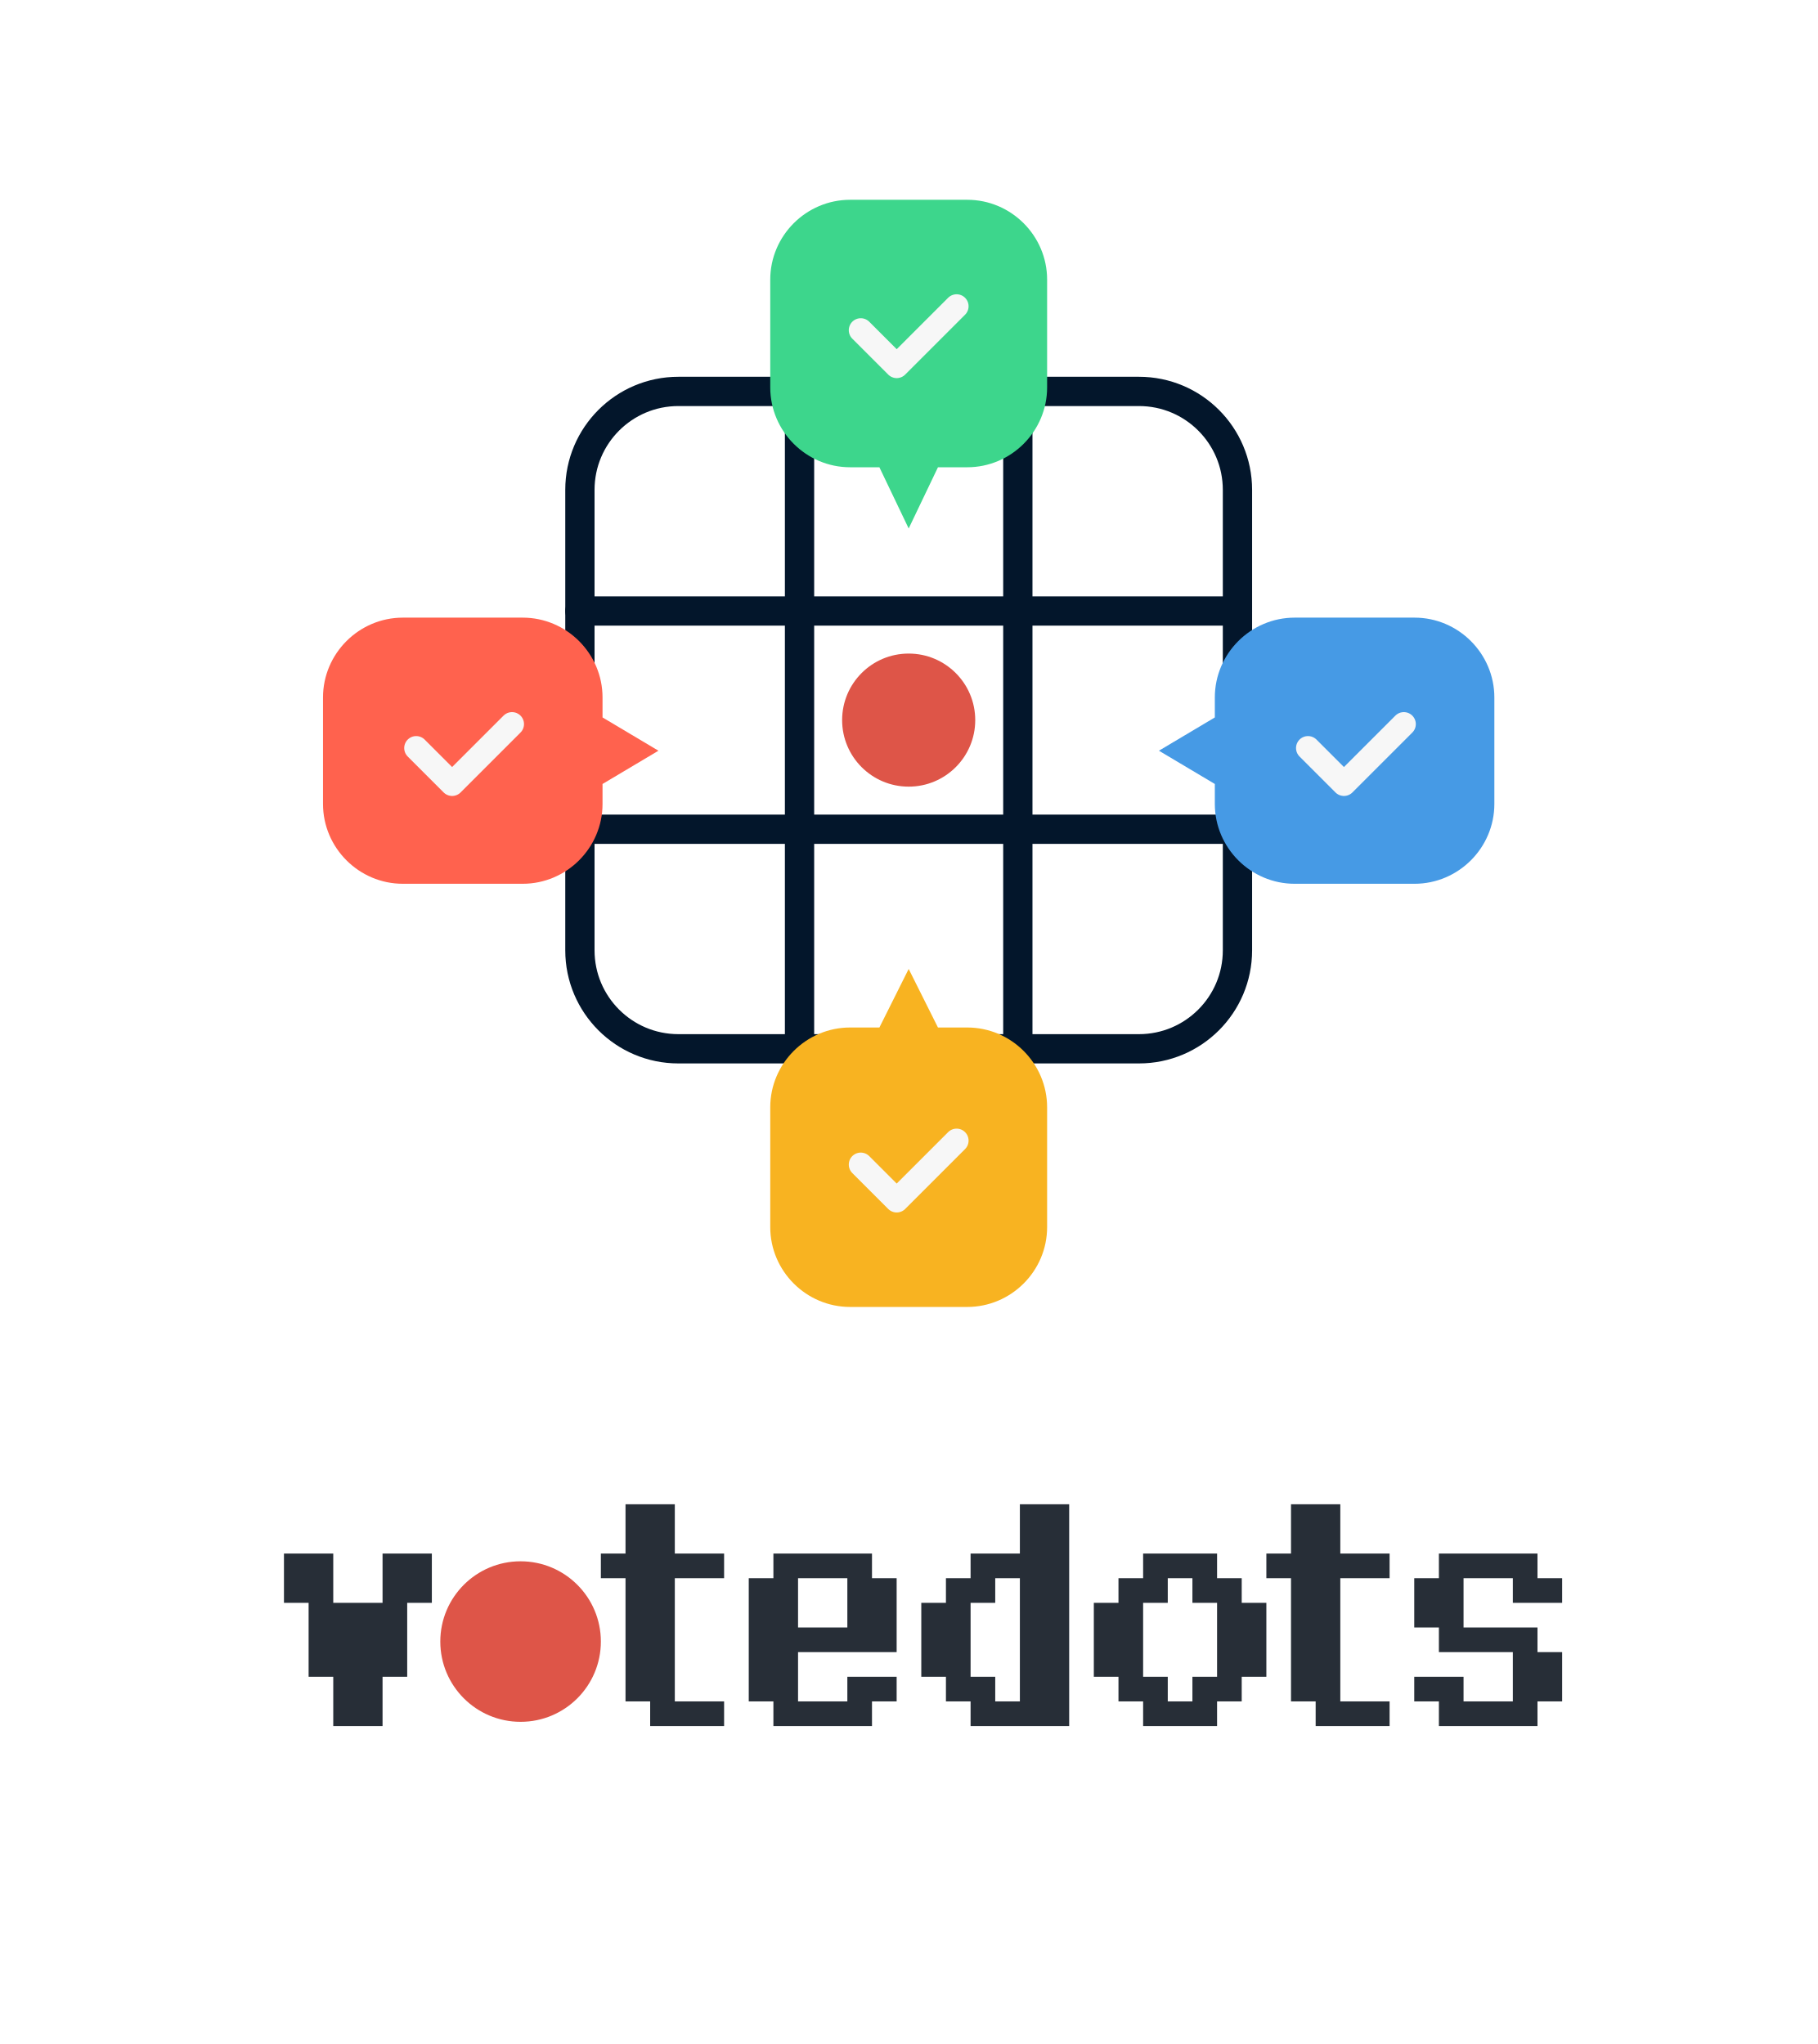
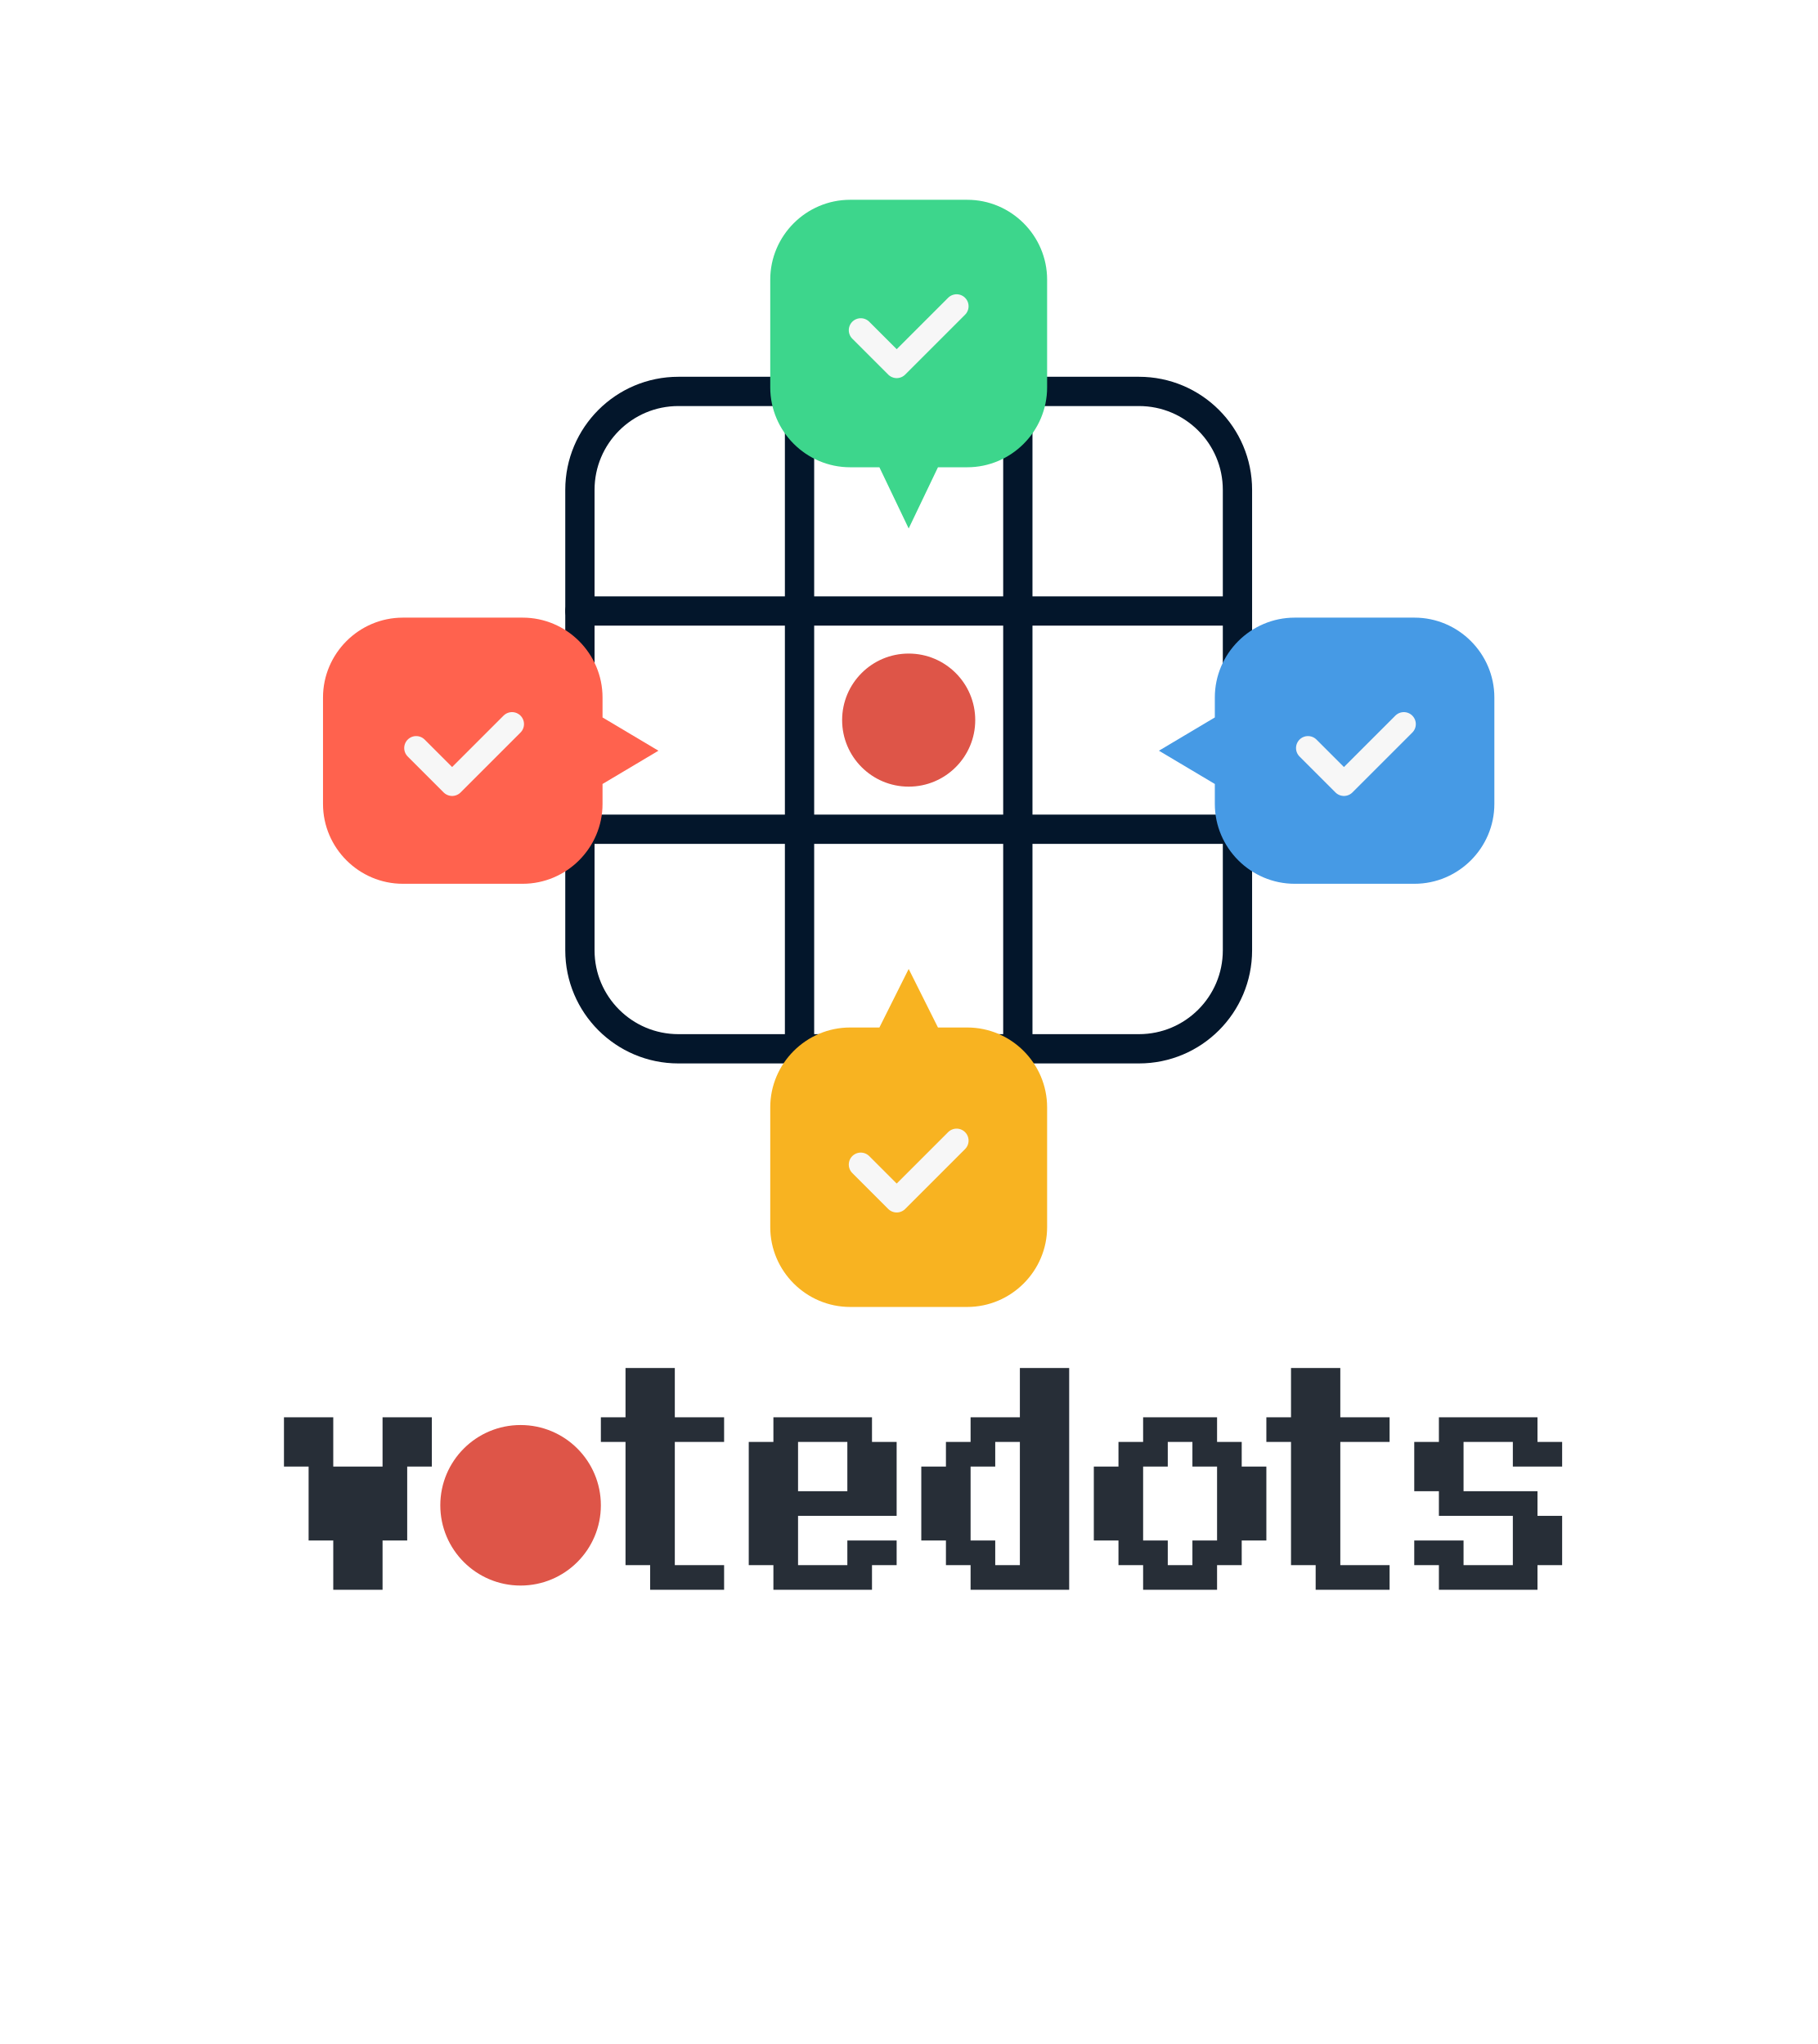
<svg xmlns="http://www.w3.org/2000/svg" width="800" height="900" viewBox="0 0 800 900">
  <defs>
    <linearGradient id="fullLogoPurpleGrad" x1="0%" y1="0%" x2="100%" y2="0%">
      <stop offset="0%" stop-color="#7C3AED" />
      <stop offset="100%" stop-color="#A855F7" />
    </linearGradient>
    <style>
      .symbol-grid {
        fill: none;
        stroke: #03162B;
        stroke-width: 22;
        stroke-linecap: round;
        stroke-linejoin: round;
      }
      .symbol-check {
        fill: none;
        stroke: #F7F7F7;
        stroke-width: 18;
        stroke-linecap: round;
        stroke-linejoin: round;
      }
    </style>
  </defs>
  <rect width="100%" height="100%" fill="none" />
  <g transform="translate(100,20) scale(0.5859375)">
    <rect class="symbol-grid" x="265" y="260" width="494" height="494" rx="74" ry="74" />
    <line class="symbol-grid" x1="430" y1="260" x2="430" y2="754" />
    <line class="symbol-grid" x1="594" y1="260" x2="594" y2="754" />
    <line class="symbol-grid" x1="265" y1="425" x2="759" y2="425" />
    <line class="symbol-grid" x1="265" y1="589" x2="759" y2="589" />
    <circle cx="512" cy="507" r="50" fill="#DE5548" />
    <path d="M468 116              H556              C589 116 616 143 616 176              V257              C616 290 589 317 556 317              H534              L512 363              L490 317              H468              C435 317 408 290 408 257              V176              C408 143 435 116 468 116Z" fill="#3DD68C" />
    <path class="symbol-check" d="M476 214 L503 241 L548 196" />
    <path d="M132 430              H222              C255 430 282 457 282 490              V505              L324 530              L282 555              V570              C282 603 255 630 222 630              H132              C99 630 72 603 72 570              V490              C72 457 99 430 132 430Z" fill="#FF624E" />
    <path class="symbol-check" d="M142 528 L169 555 L214 510" />
    <path d="M802 430              H892              C925 430 952 457 952 490              V570              C952 603 925 630 892 630              H802              C769 630 742 603 742 570              V555              L700 530              L742 505              V490              C742 457 769 430 802 430Z" fill="#469AE5" />
    <path class="symbol-check" d="M812 528 L839 555 L884 510" />
    <path d="M468 738              H490              L512 694              L534 738              H556              C589 738 616 765 616 798              V888              C616 921 589 948 556 948              H468              C435 948 408 921 408 888              V798              C408 765 435 738 468 738Z" fill="#F8B321" />
    <path class="symbol-check" d="M476 841 L503 868 L548 823" />
  </g>
-   <g transform="translate(125,760)">
+   <g transform="translate(125,700)">
    <g transform="scale(0.93)">
      <path fill="#272E37" fill-rule="evenodd" d="M161.667 -105.000L185.000 -105.000L185.000 -81.667L208.333 -81.667L208.333 -70.000L185.000 -70.000L185.000 -11.667L208.333 -11.667L208.333 0.000L173.333 0.000L173.333 -11.667L161.667 -11.667L161.667 -70.000L150.000 -70.000L150.000 -81.667L161.667 -81.667ZM348.333 -105.000L371.667 -105.000L371.667 0.000L325.000 0.000L325.000 -11.667L313.333 -11.667L313.333 -23.333L301.667 -23.333L301.667 -58.333L313.333 -58.333L313.333 -70.000L325.000 -70.000L325.000 -81.667L348.333 -81.667ZM476.667 -105.000L500.000 -105.000L500.000 -81.667L523.333 -81.667L523.333 -70.000L500.000 -70.000L500.000 -11.667L523.333 -11.667L523.333 0.000L488.333 0.000L488.333 -11.667L476.667 -11.667L476.667 -70.000L465.000 -70.000L465.000 -81.667L476.667 -81.667ZM0.000 -81.667L23.333 -81.667L23.333 -58.333L46.667 -58.333L46.667 -81.667L70.000 -81.667L70.000 -58.333L58.333 -58.333L58.333 -23.333L46.667 -23.333L46.667 0.000L23.333 0.000L23.333 -23.333L11.667 -23.333L11.667 -58.333L0.000 -58.333ZM231.667 -81.667L278.333 -81.667L278.333 -70.000L290.000 -70.000L290.000 -35.000L243.333 -35.000L243.333 -11.667L266.667 -11.667L266.667 -23.333L290.000 -23.333L290.000 -11.667L278.333 -11.667L278.333 0.000L231.667 0.000L231.667 -11.667L220.000 -11.667L220.000 -70.000L231.667 -70.000ZM406.667 -81.667L441.667 -81.667L441.667 -70.000L453.333 -70.000L453.333 -58.333L465.000 -58.333L465.000 -23.333L453.333 -23.333L453.333 -11.667L441.667 -11.667L441.667 0.000L406.667 0.000L406.667 -11.667L395.000 -11.667L395.000 -23.333L383.333 -23.333L383.333 -58.333L395.000 -58.333L395.000 -70.000L406.667 -70.000ZM546.667 -81.667L593.333 -81.667L593.333 -70.000L605.000 -70.000L605.000 -58.333L581.667 -58.333L581.667 -70.000L558.333 -70.000L558.333 -46.667L593.333 -46.667L593.333 -35.000L605.000 -35.000L605.000 -11.667L593.333 -11.667L593.333 0.000L546.667 0.000L546.667 -11.667L535.000 -11.667L535.000 -23.333L558.333 -23.333L558.333 -11.667L581.667 -11.667L581.667 -35.000L546.667 -35.000L546.667 -46.667L535.000 -46.667L535.000 -70.000L546.667 -70.000ZM243.333 -70.000L243.333 -46.667L266.667 -46.667L266.667 -70.000ZM336.667 -70.000L336.667 -58.333L325.000 -58.333L325.000 -23.333L336.667 -23.333L336.667 -11.667L348.333 -11.667L348.333 -70.000ZM418.333 -70.000L418.333 -58.333L406.667 -58.333L406.667 -23.333L418.333 -23.333L418.333 -11.667L430.000 -11.667L430.000 -23.333L441.667 -23.333L441.667 -58.333L430.000 -58.333L430.000 -70.000Z" />
      <circle cx="112" cy="-40" r="38" fill="#DE5548" />
    </g>
  </g>
</svg>
